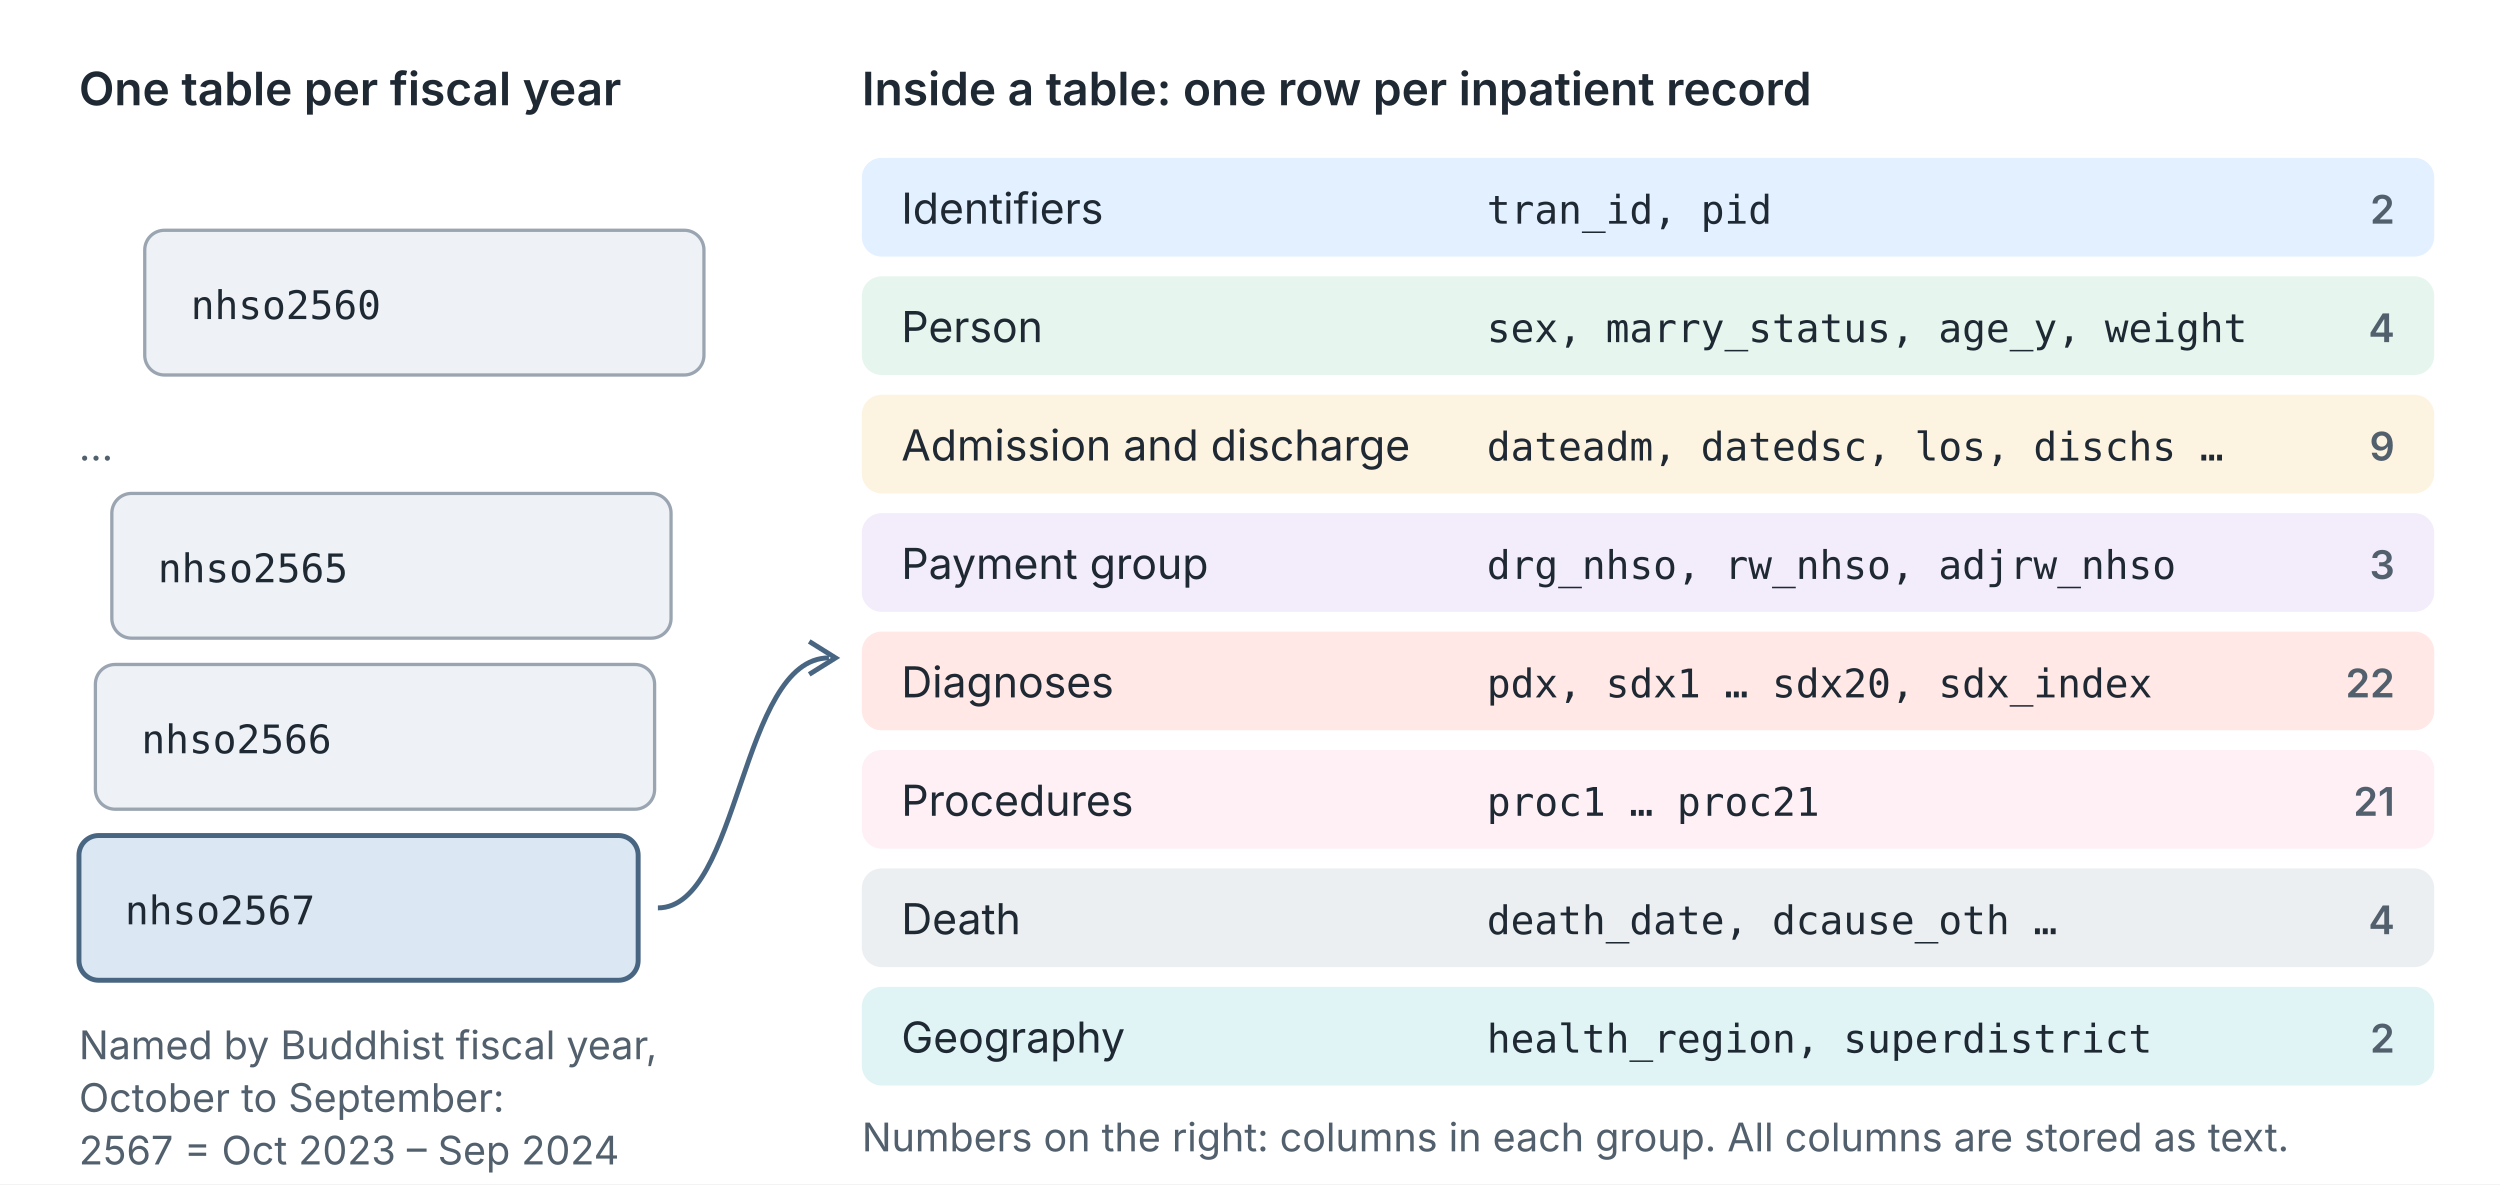
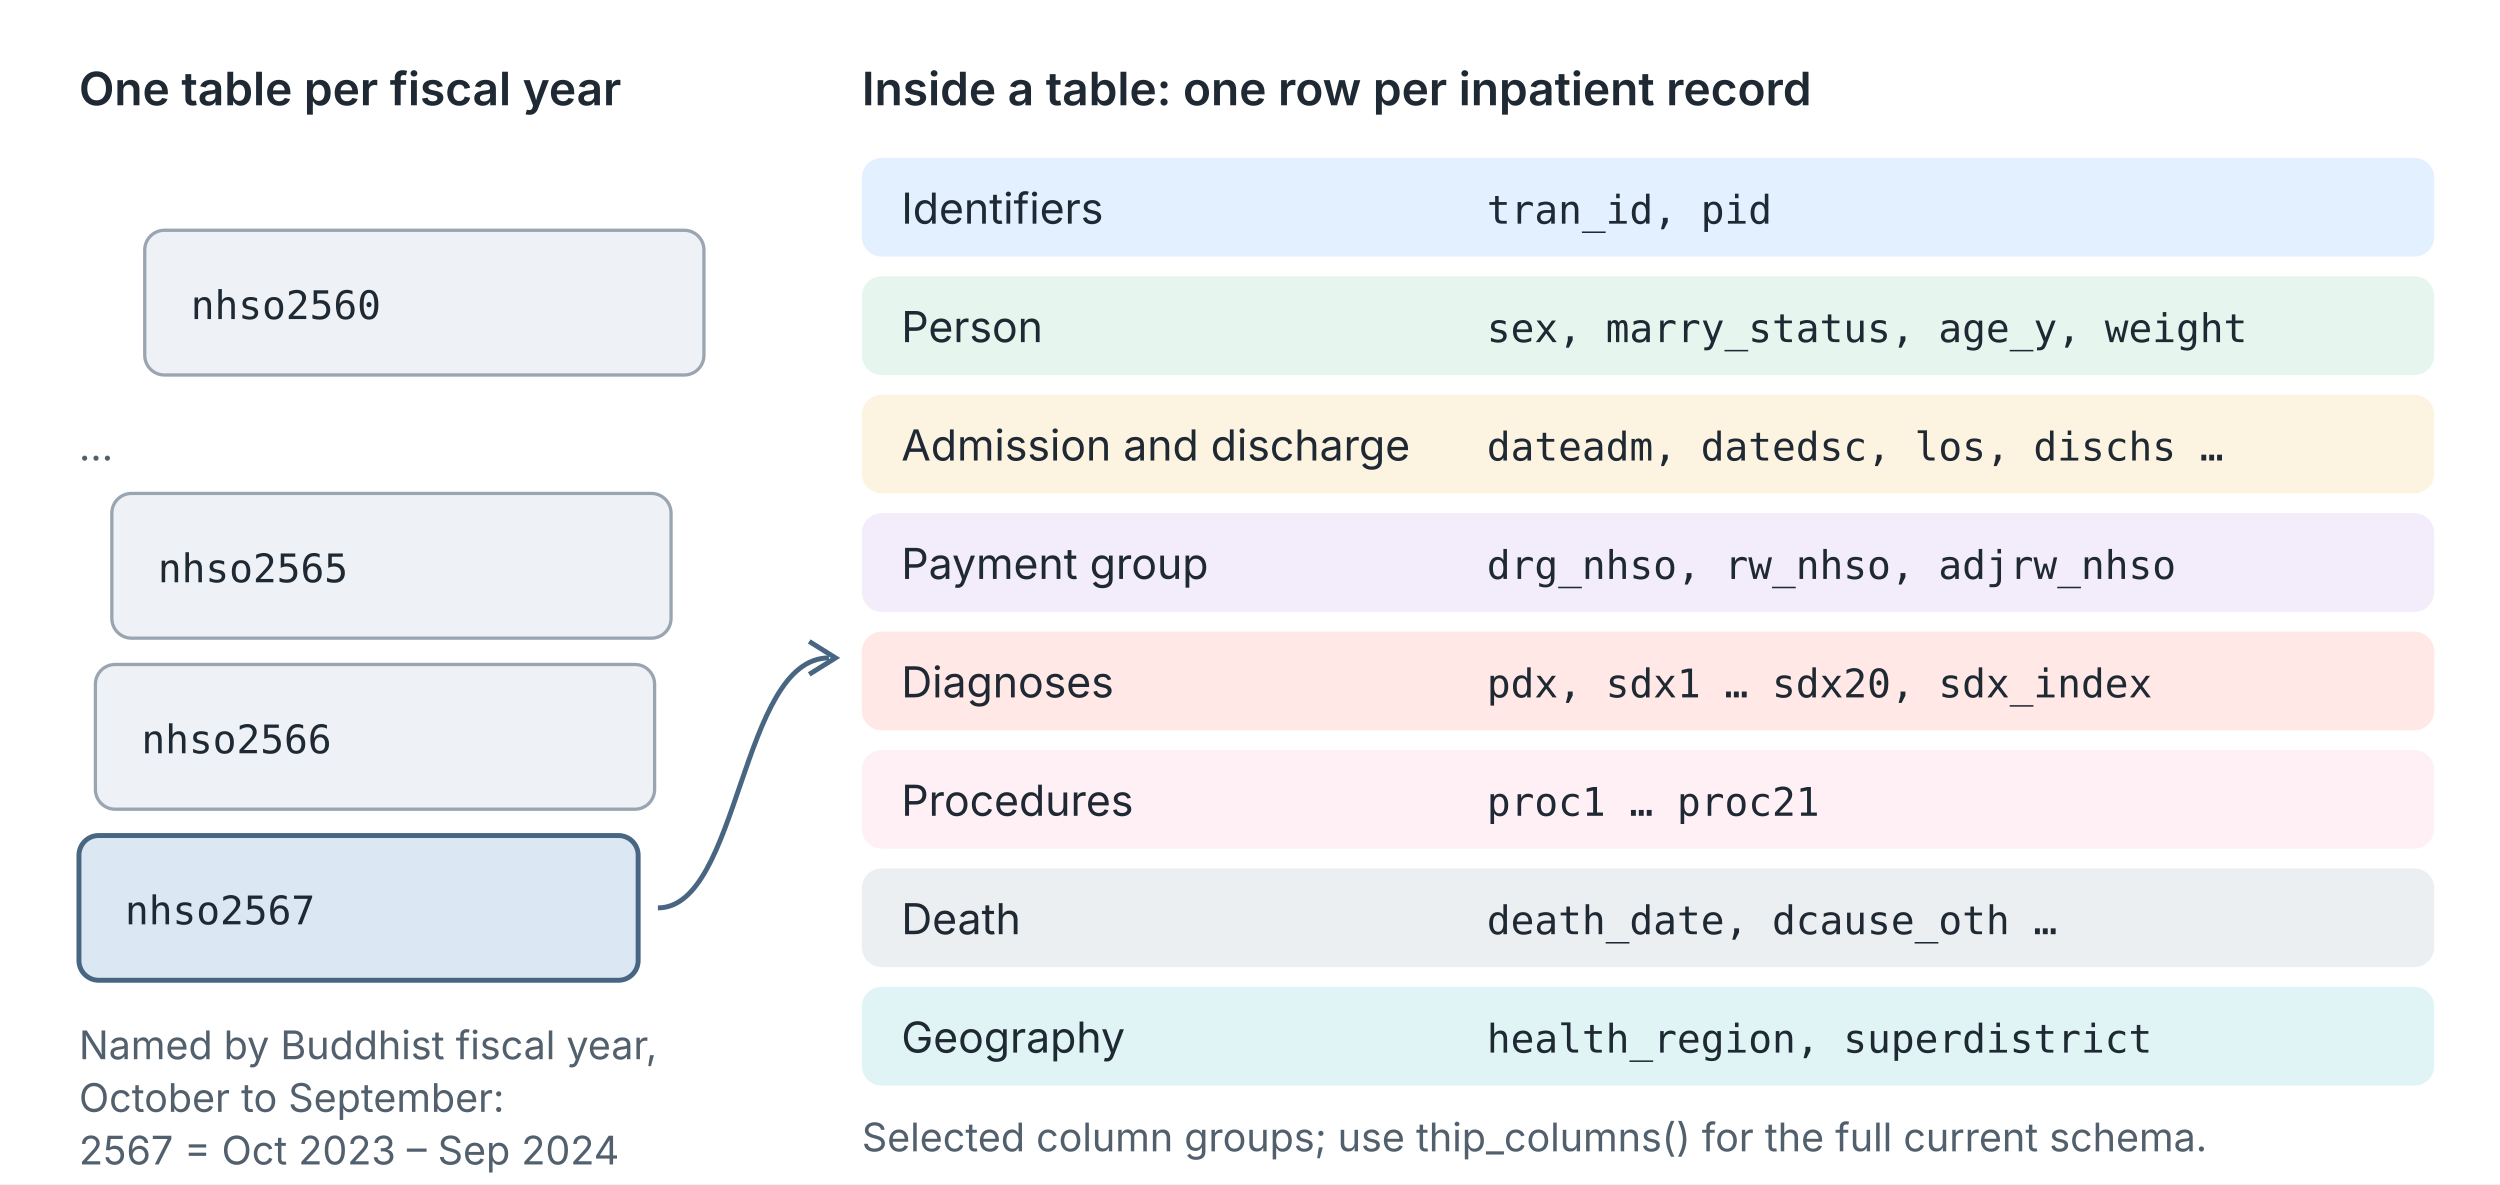
<svg xmlns="http://www.w3.org/2000/svg" viewBox="0 0 760 360" role="img" aria-labelledby="t d">
  <style>
    .h { font: 600 14px system-ui, -apple-system, "Segoe UI", sans-serif; fill: #1f2933; }
    .t { font: 13px system-ui, -apple-system, "Segoe UI", sans-serif; fill: #1f2933; }
    .s { font: 12px system-ui, -apple-system, "Segoe UI", sans-serif; fill: #52606d; }
    .m { font: 12px ui-monospace, SFMono-Regular, Menlo, Consolas, monospace; fill: #1f2933; }
    .n { font: 600 12px system-ui, -apple-system, "Segoe UI", sans-serif; fill: #52606d; }
  </style>
  <rect x="0" y="0" width="760" height="360" fill="#ffffff" />
  <text class="h" x="24" y="32">One table per fiscal year</text>
  <rect x="44" y="70" width="170" height="44" rx="6" fill="#eef2f6" stroke="#9aa5b1" />
  <text class="m" x="58" y="97">nhso2560</text>
  <text class="s" x="24" y="140">…</text>
  <rect x="34" y="150" width="170" height="44" rx="6" fill="#eef2f6" stroke="#9aa5b1" />
  <text class="m" x="48" y="177">nhso2565</text>
  <rect x="29" y="202" width="170" height="44" rx="6" fill="#eef2f6" stroke="#9aa5b1" />
  <text class="m" x="43" y="229">nhso2566</text>
  <rect x="24" y="254" width="170" height="44" rx="6" fill="#dbe7f3" stroke="#486581" stroke-width="1.5" />
  <text class="m" x="38" y="281">nhso2567</text>
  <text class="s" x="24" y="322">Named by Buddhist fiscal year,</text>
  <text class="s" x="24" y="338">October to September:</text>
  <text class="s" x="24" y="354">2567 = Oct 2023 – Sep 2024</text>
  <path d="M 200 276 C 225 276 225 200 252 200" fill="none" stroke="#486581" stroke-width="1.5" />
  <path d="M 246 195 L 254 200 L 246 205" fill="none" stroke="#486581" stroke-width="1.5" />
  <text class="h" x="262" y="32">Inside a table: one row per inpatient record</text>
  <g>
    <rect x="262" y="48" width="478" height="30" rx="6" fill="#e3f0ff" />
    <text class="t" x="274" y="68">Identifiers</text>
    <text class="m" x="452" y="68">tran_id, pid</text>
-     <text class="n" x="728" y="68" text-anchor="end">2</text>
    <rect x="262" y="84" width="478" height="30" rx="6" fill="#e6f6ee" />
    <text class="t" x="274" y="104">Person</text>
    <text class="m" x="452" y="104">sex, marry_status, age_y, weight</text>
-     <text class="n" x="728" y="104" text-anchor="end">4</text>
    <rect x="262" y="120" width="478" height="30" rx="6" fill="#fdf3e1" />
    <text class="t" x="274" y="140">Admission and discharge</text>
    <text class="m" x="452" y="140">dateadm, datedsc, los, dischs …</text>
-     <text class="n" x="728" y="140" text-anchor="end">9</text>
    <rect x="262" y="156" width="478" height="30" rx="6" fill="#f3ecfb" />
    <text class="t" x="274" y="176">Payment group</text>
    <text class="m" x="452" y="176">drg_nhso, rw_nhso, adjrw_nhso</text>
-     <text class="n" x="728" y="176" text-anchor="end">3</text>
    <rect x="262" y="192" width="478" height="30" rx="6" fill="#ffe8e5" />
    <text class="t" x="274" y="212">Diagnoses</text>
    <text class="m" x="452" y="212">pdx, sdx1 … sdx20, sdx_index</text>
-     <text class="n" x="728" y="212" text-anchor="end">22</text>
    <rect x="262" y="228" width="478" height="30" rx="6" fill="#fff0f6" />
    <text class="t" x="274" y="248">Procedures</text>
    <text class="m" x="452" y="248">proc1 … proc21</text>
-     <text class="n" x="728" y="248" text-anchor="end">21</text>
    <rect x="262" y="264" width="478" height="30" rx="6" fill="#eceff1" />
    <text class="t" x="274" y="284">Death</text>
    <text class="m" x="452" y="284">death_date, dcause_oth …</text>
-     <text class="n" x="728" y="284" text-anchor="end">4</text>
    <rect x="262" y="300" width="478" height="30" rx="6" fill="#e0f4f5" />
    <text class="t" x="274" y="320">Geography</text>
    <text class="m" x="452" y="320">health_region, superdistrict</text>
-     <text class="n" x="728" y="320" text-anchor="end">2</text>
  </g>
-   <text class="s" x="262" y="350">Numbers on the right: columns in each group. All columns are stored as text.</text>
+   <text class="s" x="262" y="350">Selected column groups; use thip_columns() for the full current schema.</text>
</svg>
